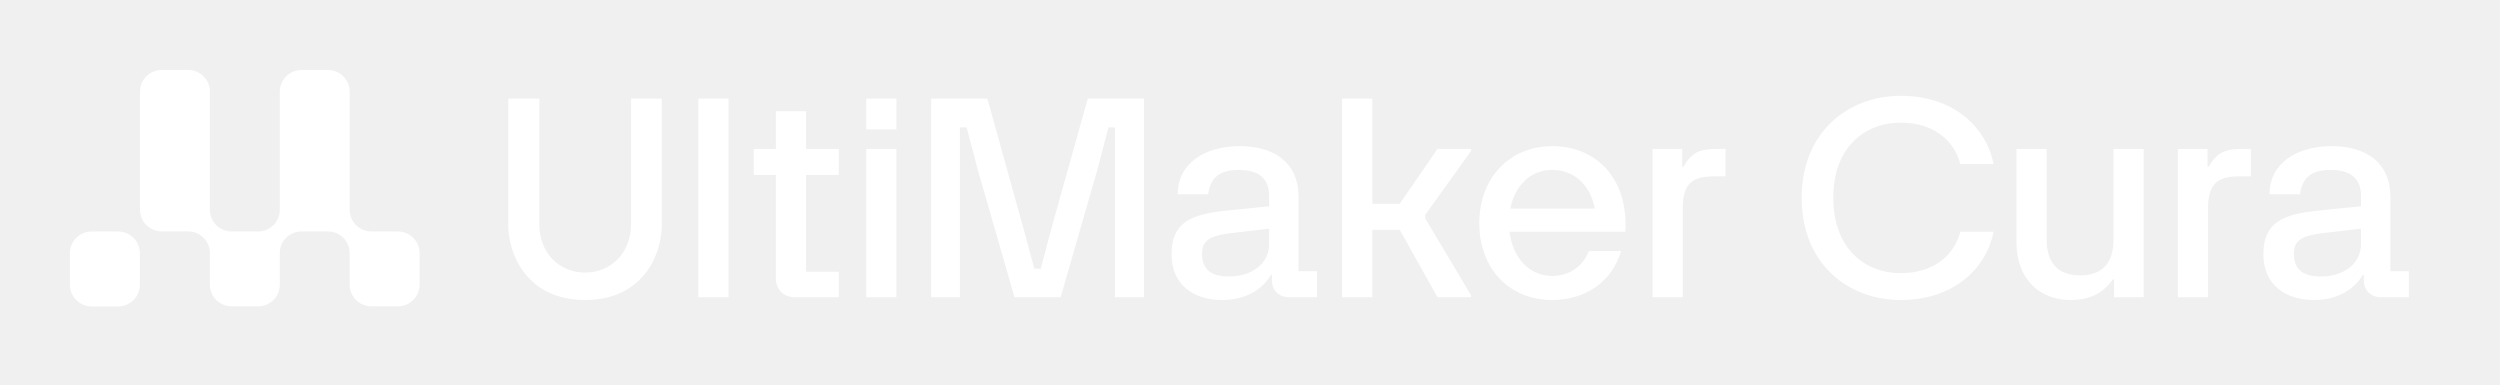
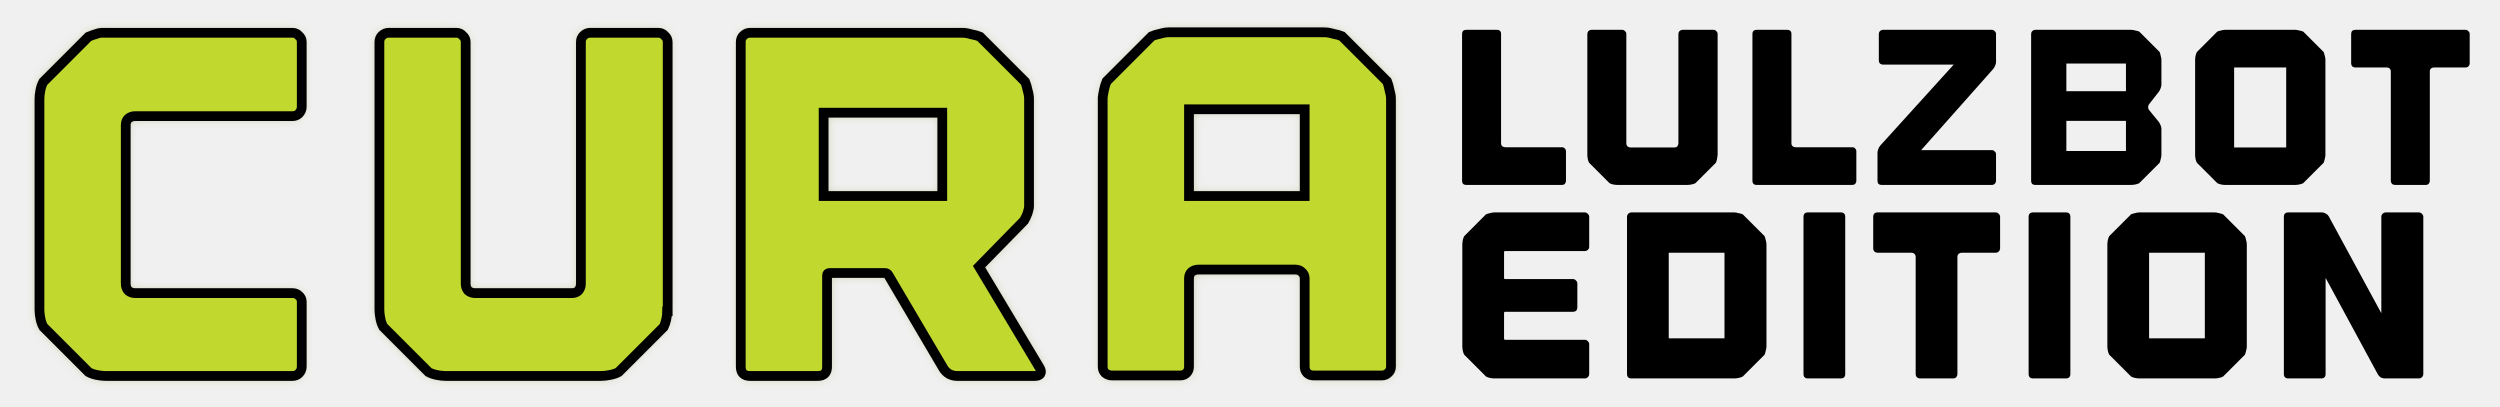
- <svg xmlns="http://www.w3.org/2000/svg" width="143" height="22" viewBox="0 0 143 22" fill="none">
-   <path d="M33.472 17.16C30.096 17.16 29.072 14.488 29.072 12.872V5.64H30.848V12.808C30.848 14.536 32.048 15.592 33.472 15.592C34.88 15.592 36.096 14.536 36.096 12.808V5.64H37.856V12.872C37.856 14.488 36.832 17.16 33.472 17.16ZM41.671 17H39.943V5.64H41.671V17ZM47.979 8.52V10.008H46.107V15.544H47.979V17H45.451C44.827 17 44.379 16.552 44.379 15.928V10.008H43.115V8.52H44.379V6.36H46.107V8.52H47.979ZM49.545 17V8.52H51.273V17H49.545ZM49.545 7.4V5.64H51.273V7.4H49.545ZM54.908 17H53.261V5.64H56.477L58.541 13.064L59.164 15.368H59.532L60.141 13.064L62.221 5.64H65.436V17H63.773V7.288H63.404L62.748 9.784L60.669 17H58.029L55.949 9.784L55.292 7.288H54.908V17ZM69.908 17.16C68.228 17.16 67.012 16.248 67.012 14.552C67.012 12.728 68.1 12.248 70.212 12.04L72.596 11.8V11.224C72.596 10.136 71.924 9.72 70.852 9.72C69.764 9.72 69.236 10.152 69.108 11.112H67.364C67.364 9.352 68.9 8.36 70.916 8.36C72.836 8.36 74.276 9.256 74.276 11.272V15.512H75.332V17H73.716C73.156 17 72.756 16.6 72.756 16.04V15.72H72.708C72.052 16.792 70.948 17.16 69.908 17.16ZM68.756 14.504C68.756 15.384 69.236 15.816 70.308 15.816C71.556 15.816 72.596 15.112 72.596 13.96V13.08L70.532 13.32C69.204 13.464 68.756 13.752 68.756 14.504ZM81.52 12.488L84.144 16.888V17H82.224L80.064 13.144H78.496V17H76.768V5.64H78.496V11.656H80.064L82.224 8.52H84.144V8.632L81.52 12.296V12.488ZM88.791 17.16C86.311 17.16 84.615 15.352 84.615 12.76C84.615 10.184 86.343 8.36 88.791 8.36C91.303 8.36 93.159 10.216 92.967 13.256H86.343C86.519 14.712 87.447 15.784 88.791 15.784C89.799 15.784 90.551 15.208 90.887 14.36H92.727C92.231 16.072 90.727 17.16 88.791 17.16ZM86.391 11.928H91.223C90.983 10.616 90.055 9.72 88.791 9.72C87.511 9.72 86.647 10.648 86.391 11.928ZM94.526 17V8.52H96.222V9.544H96.286C96.75 8.744 97.182 8.52 98.19 8.52H98.702V10.088H98.046C96.846 10.088 96.254 10.472 96.254 11.88V17H94.526ZM108.72 17.16C105.696 17.16 103.056 15.08 103.056 11.304C103.056 7.576 105.696 5.48 108.72 5.48C111.696 5.48 113.6 7.224 114.032 9.384H112.128C111.84 8.232 110.8 7.016 108.72 7.016C106.672 7.016 104.864 8.424 104.864 11.304C104.864 14.216 106.672 15.624 108.72 15.624C110.8 15.624 111.84 14.408 112.128 13.256H114.032C113.6 15.416 111.696 17.16 108.72 17.16ZM118.428 17.16C116.716 17.16 115.34 16.024 115.34 13.816V8.52H117.068V13.704C117.068 15.112 117.788 15.752 118.988 15.752C120.188 15.752 120.892 15.112 120.892 13.704V8.52H122.62V17H120.924V15.976H120.86C120.284 16.776 119.548 17.16 118.428 17.16ZM124.574 17V8.52H126.27V9.544H126.334C126.798 8.744 127.23 8.52 128.238 8.52H128.75V10.088H128.094C126.894 10.088 126.302 10.472 126.302 11.88V17H124.574ZM132.362 17.16C130.682 17.16 129.466 16.248 129.466 14.552C129.466 12.728 130.554 12.248 132.666 12.04L135.05 11.8V11.224C135.05 10.136 134.378 9.72 133.306 9.72C132.218 9.72 131.69 10.152 131.562 11.112H129.818C129.818 9.352 131.354 8.36 133.37 8.36C135.29 8.36 136.73 9.256 136.73 11.272V15.512H137.786V17H136.17C135.61 17 135.21 16.6 135.21 16.04V15.72H135.162C134.506 16.792 133.402 17.16 132.362 17.16ZM131.21 14.504C131.21 15.384 131.69 15.816 132.762 15.816C134.01 15.816 135.05 15.112 135.05 13.96V13.08L132.986 13.32C131.658 13.464 131.21 13.752 131.21 14.504Z" fill="white" />
-   <path d="M6.752 13.24H5.249C4.559 13.24 4 13.794 4 14.477V16.292C4 16.976 4.559 17.529 5.249 17.529H6.752C7.442 17.529 8.001 16.976 8.001 16.292V14.477C8.001 13.794 7.442 13.24 6.752 13.24Z" fill="white" />
-   <path d="M22.751 13.24H21.251C20.561 13.24 20.002 12.687 20.002 12.003V5.24C20.002 4.557 19.443 4.003 18.753 4.003H17.253C16.563 4.003 16.004 4.557 16.004 5.24V12.006C16.004 12.687 15.445 13.24 14.754 13.24H13.255C12.565 13.24 12.006 12.687 12.006 12.003V5.237C12.006 4.554 11.447 4 10.756 4H9.257C8.567 4 8.008 4.554 8.008 5.237V12C8.008 12.684 8.567 13.237 9.257 13.237H10.756C11.447 13.237 12.006 13.791 12.006 14.474V16.286C12.006 16.97 12.565 17.523 13.255 17.523H14.754C15.445 17.523 16.004 16.97 16.004 16.286V14.471C16.004 13.791 16.563 13.237 17.253 13.237H18.753C19.443 13.237 20.002 13.791 20.002 14.474V16.286C20.002 16.97 20.561 17.523 21.251 17.523H22.751C23.441 17.523 24 16.97 24 16.286V14.474C24 13.791 23.441 13.237 22.751 13.237V13.24Z" fill="white" />
+ <svg xmlns="http://www.w3.org/2000/svg" height="100" width="615">
+   <defs>
+     <filter id="prefix__a" color-interpolation-filters="sRGB">
+       <feGaussianBlur result="blur" stdDeviation="1 1" />
+     </filter>
+   </defs>
+   <g transform="translate(-4.179 -1213.386) scale(1.25915)" opacity=".629" fill="#668000" filter="url(#prefix__a)">
+     <g style="line-height:125%" font-weight="700" font-size="99.274" font-family="Outage" letter-spacing="0" word-spacing="0">
+       <path style="-inkscape-font-specification:'Outage Bold'" d="M29.585 986.356q-.766 0-1.34.479-.48.479-.48 1.245v31.033q0 .766.48 1.34.574.48 1.34.48h30.746q.766 0 1.245.479.574.478.574 1.245v12.643q0 .766-.574 1.34-.48.48-1.245.48H23.838q-.766 0-1.724-.192t-1.628-.575l-8.812-8.812q-.383-.67-.575-1.628-.191-.958-.191-1.724v-41.186q0-.766.191-1.724.192-.957.575-1.628l8.812-8.812q.67-.287 1.34-.479.767-.287 1.15-.287h37.355q.766 0 1.245.575.574.479.574 1.245v12.643q0 .766-.574 1.34-.48.48-1.245.48zM131.822 970.073q.766 0 1.245.575.575.479.575 1.245V1024.477h-.096q0 .766-.192 1.628-.191.862-.479 1.436l-8.811 8.812q-.67.383-1.724.575-.958.192-1.724.192H90.253q-.766 0-1.724-.192t-1.628-.575l-8.812-8.812q-.383-.67-.575-1.628-.191-.958-.191-1.724v-52.296q0-.766.479-1.245.574-.575 1.34-.575H92.36q.766 0 1.245.575.575.479.575 1.245v47.22q0 .766.479 1.34.575.48 1.34.48h18.965q.767 0 1.246-.48.479-.574.479-1.34V971.893q0-.766.478-1.245.575-.575 1.341-.575h13.314zM206.56 1035.587q.383.67.095 1.15-.287.383-1.053.383h-15.23q-.765 0-1.532-.384-.766-.478-1.15-1.149l-10.727-18.198q-.191-.383-.67-.383H165.47q-.48 0-.48.479v17.815q0 1.82-1.819 1.82h-13.218q-1.82 0-1.82-1.82V971.893q0-.766.48-1.245.574-.575 1.34-.575h41.473q.767 0 1.724.287 1.054.192 1.724.48l8.812 8.811q.288.67.48 1.628.287.958.287 1.724v20.881q0 .574-.288 1.436-.287.767-.67 1.437l-8.812 9.003 11.877 19.827zm-19.06-49.902h-23.18v16.283H187.5V989.9zM274.458 979.555q.287.67.479 1.724.287.958.287 1.724v52.296q0 .767-.575 1.246-.479.479-1.245.479h-13.313q-.767 0-1.246-.48-.479-.478-.479-1.244v-17.24q0-.767-.574-1.246-.48-.479-1.245-.479h-18.965q-.766 0-1.34.48-.48.478-.48 1.244v17.24q0 .767-.479 1.246t-1.245.479h-13.313q-.767 0-1.341-.48-.48-.478-.48-1.244v-52.584q.097-.766.288-1.628.192-.862.48-1.533l8.81-8.811q.671-.288 1.63-.48.957-.287 1.723-.287h30.363q.766 0 1.724.288 1.053.191 1.724.479zm-16.092 5.46h-22.604v16.953h22.604z" />
+     </g>
+   </g>
+   <g style="line-height:125%" font-weight="700" font-size="99.274" font-family="Outage" letter-spacing="0" word-spacing="0" fill="#c1d82f" stroke="#000" stroke-width="1.976">
+     <path style="-inkscape-font-specification:'Outage Bold'" d="M33.225 28.567q-.964 0-1.688.603-.603.603-.603 1.568v39.075q0 .965.603 1.689.724.603 1.688.603H71.94q.965 0 1.568.603.723.603.723 1.567v15.92q0 .965-.723 1.688-.603.603-1.568.603H25.989q-.964 0-2.17-.24-1.207-.242-2.05-.725L10.672 80.426q-.483-.844-.724-2.05t-.241-2.171V24.346q0-.965.241-2.17.241-1.207.724-2.051L21.768 9.029q.844-.361 1.689-.603.965-.361 1.447-.361h47.035q.965 0 1.568.723.723.603.723 1.568v15.92q0 .964-.723 1.688-.603.603-1.568.603zM161.957 8.065q.965 0 1.568.723.724.603.724 1.568V76.567h-.121q0 .965-.241 2.05t-.603 1.81L152.188 91.52q-.844.483-2.17.724-1.207.241-2.171.241h-38.231q-.965 0-2.171-.24-1.206-.242-2.05-.725L94.299 80.426q-.482-.844-.723-2.05-.242-1.206-.242-2.171V10.356q0-.965.603-1.568.724-.723 1.689-.723h16.643q.965 0 1.568.723.723.603.723 1.568v59.457q0 .965.603 1.689.724.603 1.689.603h23.88q.964 0 1.567-.603.603-.724.603-1.689V10.356q0-.965.603-1.568.724-.723 1.688-.723h16.764zM255.797 90.557q.483.844.12 1.447-.361.482-1.326.482h-19.176q-.964 0-1.93-.482-.964-.603-1.447-1.447l-13.507-22.915q-.241-.482-.844-.482h-13.628q-.603 0-.603.603v22.432q0 2.291-2.292 2.291h-16.643q-2.291 0-2.291-2.291V10.356q0-.965.603-1.568.723-.723 1.688-.723h52.221q.965 0 2.17.361 1.327.242 2.172.603l11.095 11.096q.362.844.603 2.05.362 1.206.362 2.171v26.291q0 .724-.362 1.81-.362.964-.844 1.808l-11.096 11.337 14.955 24.965zm-24-62.834h-29.186v20.502h29.186V33.03zM341.215 20.004q.362.845.603 2.171.362 1.206.362 2.171v65.849q0 .965-.724 1.568-.603.603-1.568.603h-16.763q-.965 0-1.568-.603-.603-.603-.603-1.568V68.486q0-.964-.724-1.567-.603-.603-1.568-.603h-23.879q-.965 0-1.688.603-.603.603-.603 1.567v21.709q0 .965-.603 1.568-.603.603-1.568.603h-16.764q-.965 0-1.688-.603-.603-.603-.603-1.568V23.984q.12-.965.361-2.05.242-1.085.603-1.93L283.326 8.91q.844-.362 2.05-.603 1.206-.362 2.17-.362h38.232q.965 0 2.17.362 1.327.241 2.172.603zm-20.261 6.875h-28.462v21.346h28.462z" stroke-width="2.401" />
+   </g>
+   <path style="line-height:1.25;-inkscape-font-specification:'Outage, Bold';font-variant-ligatures:normal;font-variant-caps:normal;font-variant-numeric:normal;font-feature-settings:normal;text-align:start" d="M360.703 7.337c-.69 0-1.035.346-1.035 1.037v36.082c0 .69.344 1.034 1.035 1.034h23.548c.29 0 .526-.09.708-.272.182-.218.272-.472.272-.762V37.26c0-.29-.09-.527-.272-.709a.88.88 0 00-.708-.328h-13.956c-.29 0-.544-.09-.762-.272-.182-.182-.272-.418-.272-.709V8.373c0-.69-.345-1.036-1.035-1.036zm30.819 0c-.29 0-.547.108-.765.326-.182.182-.272.42-.272.71v29.761c0 .29.037.617.11.98.073.363.18.672.326.927l5.016 5.013c.254.145.563.256.926.328.364.073.69.108.98.108h17.278c.291 0 .617-.035.98-.108.4-.072.73-.183.984-.328l5.013-5.013c.109-.218.2-.492.272-.819.073-.327.11-.636.11-.927h.054V8.374a.882.882 0 00-.326-.71.878.878 0 00-.708-.327h-7.577c-.291 0-.545.108-.763.326-.182.182-.272.42-.272.71v26.87c0 .291-.093.547-.274.765-.182.182-.418.272-.709.272h-10.79c-.292 0-.545-.09-.763-.272a1.162 1.162 0 01-.275-.765V8.374a.882.882 0 00-.326-.71.878.878 0 00-.708-.327zm40.613 0c-.69 0-1.036.346-1.036 1.037v36.082c0 .69.346 1.034 1.036 1.034h23.546c.29 0 .527-.09.708-.272.182-.218.273-.472.273-.762V37.26c0-.29-.09-.527-.273-.709a.88.88 0 00-.708-.328h-13.953c-.29 0-.545-.09-.763-.272-.181-.182-.272-.418-.272-.709V8.373c0-.69-.346-1.036-1.037-1.036zm31.09 0c-.291 0-.545.108-.763.326-.182.182-.272.42-.272.71v6.485c0 .29.09.547.272.765.218.181.472.272.762.272h17.388l-18.096 19.949c-.182.218-.345.51-.49.873a2.93 2.93 0 00-.162.926v6.813c0 .69.344 1.034 1.034 1.034h27.09c.291 0 .527-.09.709-.272.218-.218.326-.472.326-.762v-6.487a.878.878 0 00-.326-.708.88.88 0 00-.709-.329h-17.387l17.713-19.946c.182-.219.345-.492.49-.82.146-.326.219-.635.219-.926V8.374a.882.882 0 00-.326-.71.878.878 0 00-.709-.327zm37.467 0c-.291 0-.545.108-.763.326-.182.182-.272.42-.272.71v36.083c0 .69.344 1.034 1.035 1.034h23.601c.291 0 .618-.035.98-.108.4-.072.73-.183.984-.328l5.013-5.013c.109-.255.2-.564.272-.927a3.45 3.45 0 00.164-.98V31.7c0-.29-.073-.6-.218-.926a3.244 3.244 0 00-.49-.873l-2.236-2.726c-.181-.182-.29-.435-.326-.762 0-.327.09-.599.272-.817l2.344-2.998c.181-.218.327-.491.436-.818.145-.364.218-.69.218-.981V14.749c0-.29-.055-.616-.164-.98a4.645 4.645 0 00-.272-.98l-5.013-5.016a4.668 4.668 0 00-.983-.272 3.452 3.452 0 00-.98-.164h-.109zm46.668 0c-.29 0-.617.055-.98.164a4.727 4.727 0 00-.927.272l-5.016 5.016a3.08 3.08 0 00-.326.926c-.073.364-.11.69-.11.981v23.438c0 .29.037.617.11.98.073.363.18.672.326.927l5.016 5.013c.254.145.563.256.926.328.364.073.69.108.98.108h17.278c.29 0 .62-.035.983-.108.4-.072.726-.183.98-.328l5.014-5.013c.109-.255.201-.564.274-.927.11-.363.162-.69.162-.98V14.696c0-.29-.053-.617-.162-.98a4.721 4.721 0 00-.274-.927L566.6 7.773c-.255-.109-.581-.2-.981-.272a3.466 3.466 0 00-.983-.164h-14.934zm32.058 0c-.69 0-1.035.346-1.035 1.037v7.195c0 .29.09.544.273.762.218.182.471.272.762.272h7.741c.291 0 .527.09.709.272.181.182.272.418.272.709v26.872c0 .29.09.544.272.762.218.182.472.272.762.272h7.578c.29 0 .526-.09.708-.272.182-.218.272-.472.272-.762V17.584c0-.29.09-.527.272-.709a1.16 1.16 0 01.765-.272h7.74c.29 0 .526-.09.708-.272.218-.218.328-.472.328-.762V8.374c0-.29-.11-.53-.328-.71a.878.878 0 00-.709-.327H587.16zm-71.095 8.286h14.661v6.812h-14.661zm41.272.98h12.809V36.28h-12.809zM508.323 29.74h14.661v7.41h-14.661zM367.605 52.253c-.311 0-.661.059-1.05.176-.39.077-.72.173-.992.29l-5.366 5.368a3.296 3.296 0 00-.351.992 5.41 5.41 0 00-.117 1.05v25.089c0 .31.04.661.117 1.05.078.389.195.72.35.992l5.367 5.366c.272.156.603.273.992.351.389.078.739.117 1.05.117h22.23c.311 0 .563-.098.758-.292a1.12 1.12 0 00.35-.817v-7.294a.94.94 0 00-.35-.757.94.94 0 00-.758-.351h-19.547c-.194 0-.29-.096-.29-.29V76.99c0-.195.096-.293.29-.293h16.63c.739 0 1.109-.37 1.109-1.109v-5.834a.94.94 0 00-.351-.758.94.94 0 00-.758-.35h-16.63c-.194 0-.29-.076-.29-.232v-6.36c0-.195.096-.293.29-.293h19.547c.311 0 .563-.095.758-.29a.945.945 0 00.35-.76v-7.35a.94.94 0 00-.35-.758.94.94 0 00-.758-.35h-20.829zm33.747 0a1.12 1.12 0 00-.816.351c-.194.194-.292.447-.292.758v38.624c0 .738.37 1.108 1.108 1.108h25.262c.311 0 .661-.04 1.05-.117.428-.078.778-.195 1.05-.35l5.37-5.367c.116-.272.214-.603.292-.992.116-.389.173-.74.173-1.05V60.129c0-.31-.057-.661-.173-1.05a5.056 5.056 0 00-.293-.992l-5.368-5.368a4.984 4.984 0 00-1.05-.29 3.698 3.698 0 00-1.051-.176h-21.645zm43.417 0c-.74 0-1.11.37-1.11 1.109v38.623c0 .74.37 1.109 1.11 1.109h8.051c.74 0 1.107-.37 1.107-1.109V53.362c0-.74-.368-1.109-1.107-1.109zm17.15 0c-.738 0-1.108.37-1.108 1.109v7.7c0 .312.098.584.293.817.233.195.505.293.816.293h8.285c.312 0 .564.097.758.292.195.194.293.447.293.758v28.763c0 .311.095.583.29.817.233.194.507.292.819.292h8.107c.312 0 .566-.098.76-.292.195-.234.29-.506.29-.817V63.222c0-.311.099-.564.293-.758.234-.195.505-.292.817-.292h8.285c.311 0 .564-.098.758-.293a1.12 1.12 0 00.35-.816v-7.701a.94.94 0 00-.35-.758.94.94 0 00-.758-.35h-20.712zm38.23 0c-.738 0-1.108.37-1.108 1.109v38.623c0 .74.37 1.109 1.109 1.109h8.051c.74 0 1.107-.37 1.107-1.109V53.362c0-.74-.368-1.109-1.107-1.109zm26.137 0c-.311 0-.661.059-1.05.176-.39.077-.72.173-.992.29l-5.369 5.368c-.155.273-.27.603-.348.992-.078.389-.117.74-.117 1.05v25.089c0 .31.039.661.117 1.05.078.389.193.72.348.992l5.369 5.366c.272.156.603.273.992.351.389.078.739.117 1.05.117h18.494c.311 0 .661-.04 1.05-.117.428-.078.778-.195 1.05-.35l5.37-5.367c.116-.272.214-.603.292-.992.116-.389.173-.74.173-1.05V60.129a3.69 3.69 0 00-.173-1.05 5.063 5.063 0 00-.293-.992l-5.368-5.368a4.984 4.984 0 00-1.05-.29 3.698 3.698 0 00-1.05-.176h-15.987zm36.65 0c-.738 0-1.108.37-1.108 1.109v38.623c0 .74.37 1.109 1.109 1.109h8.052c.739 0 1.108-.37 1.108-1.109V68.356l12.894 23.805c.156.272.389.505.7.7.31.155.622.233.933.233H595.026c.312 0 .564-.098.758-.292a1.12 1.12 0 00.351-.817V53.362a.94.94 0 00-.35-.758.94.94 0 00-.758-.35h-8.11a1.12 1.12 0 00-.817.35c-.194.194-.292.447-.292.758v23.687l-12.953-23.862a1.604 1.604 0 00-.7-.641c-.31-.195-.621-.293-.933-.293zm-152.425 9.919h13.712V83.234h-13.712V68.123zm118.168 0h13.71v21.062h-13.71z" font-weight="700" font-size="47.333" font-family="Outage" letter-spacing="0" word-spacing="0" />
</svg>
